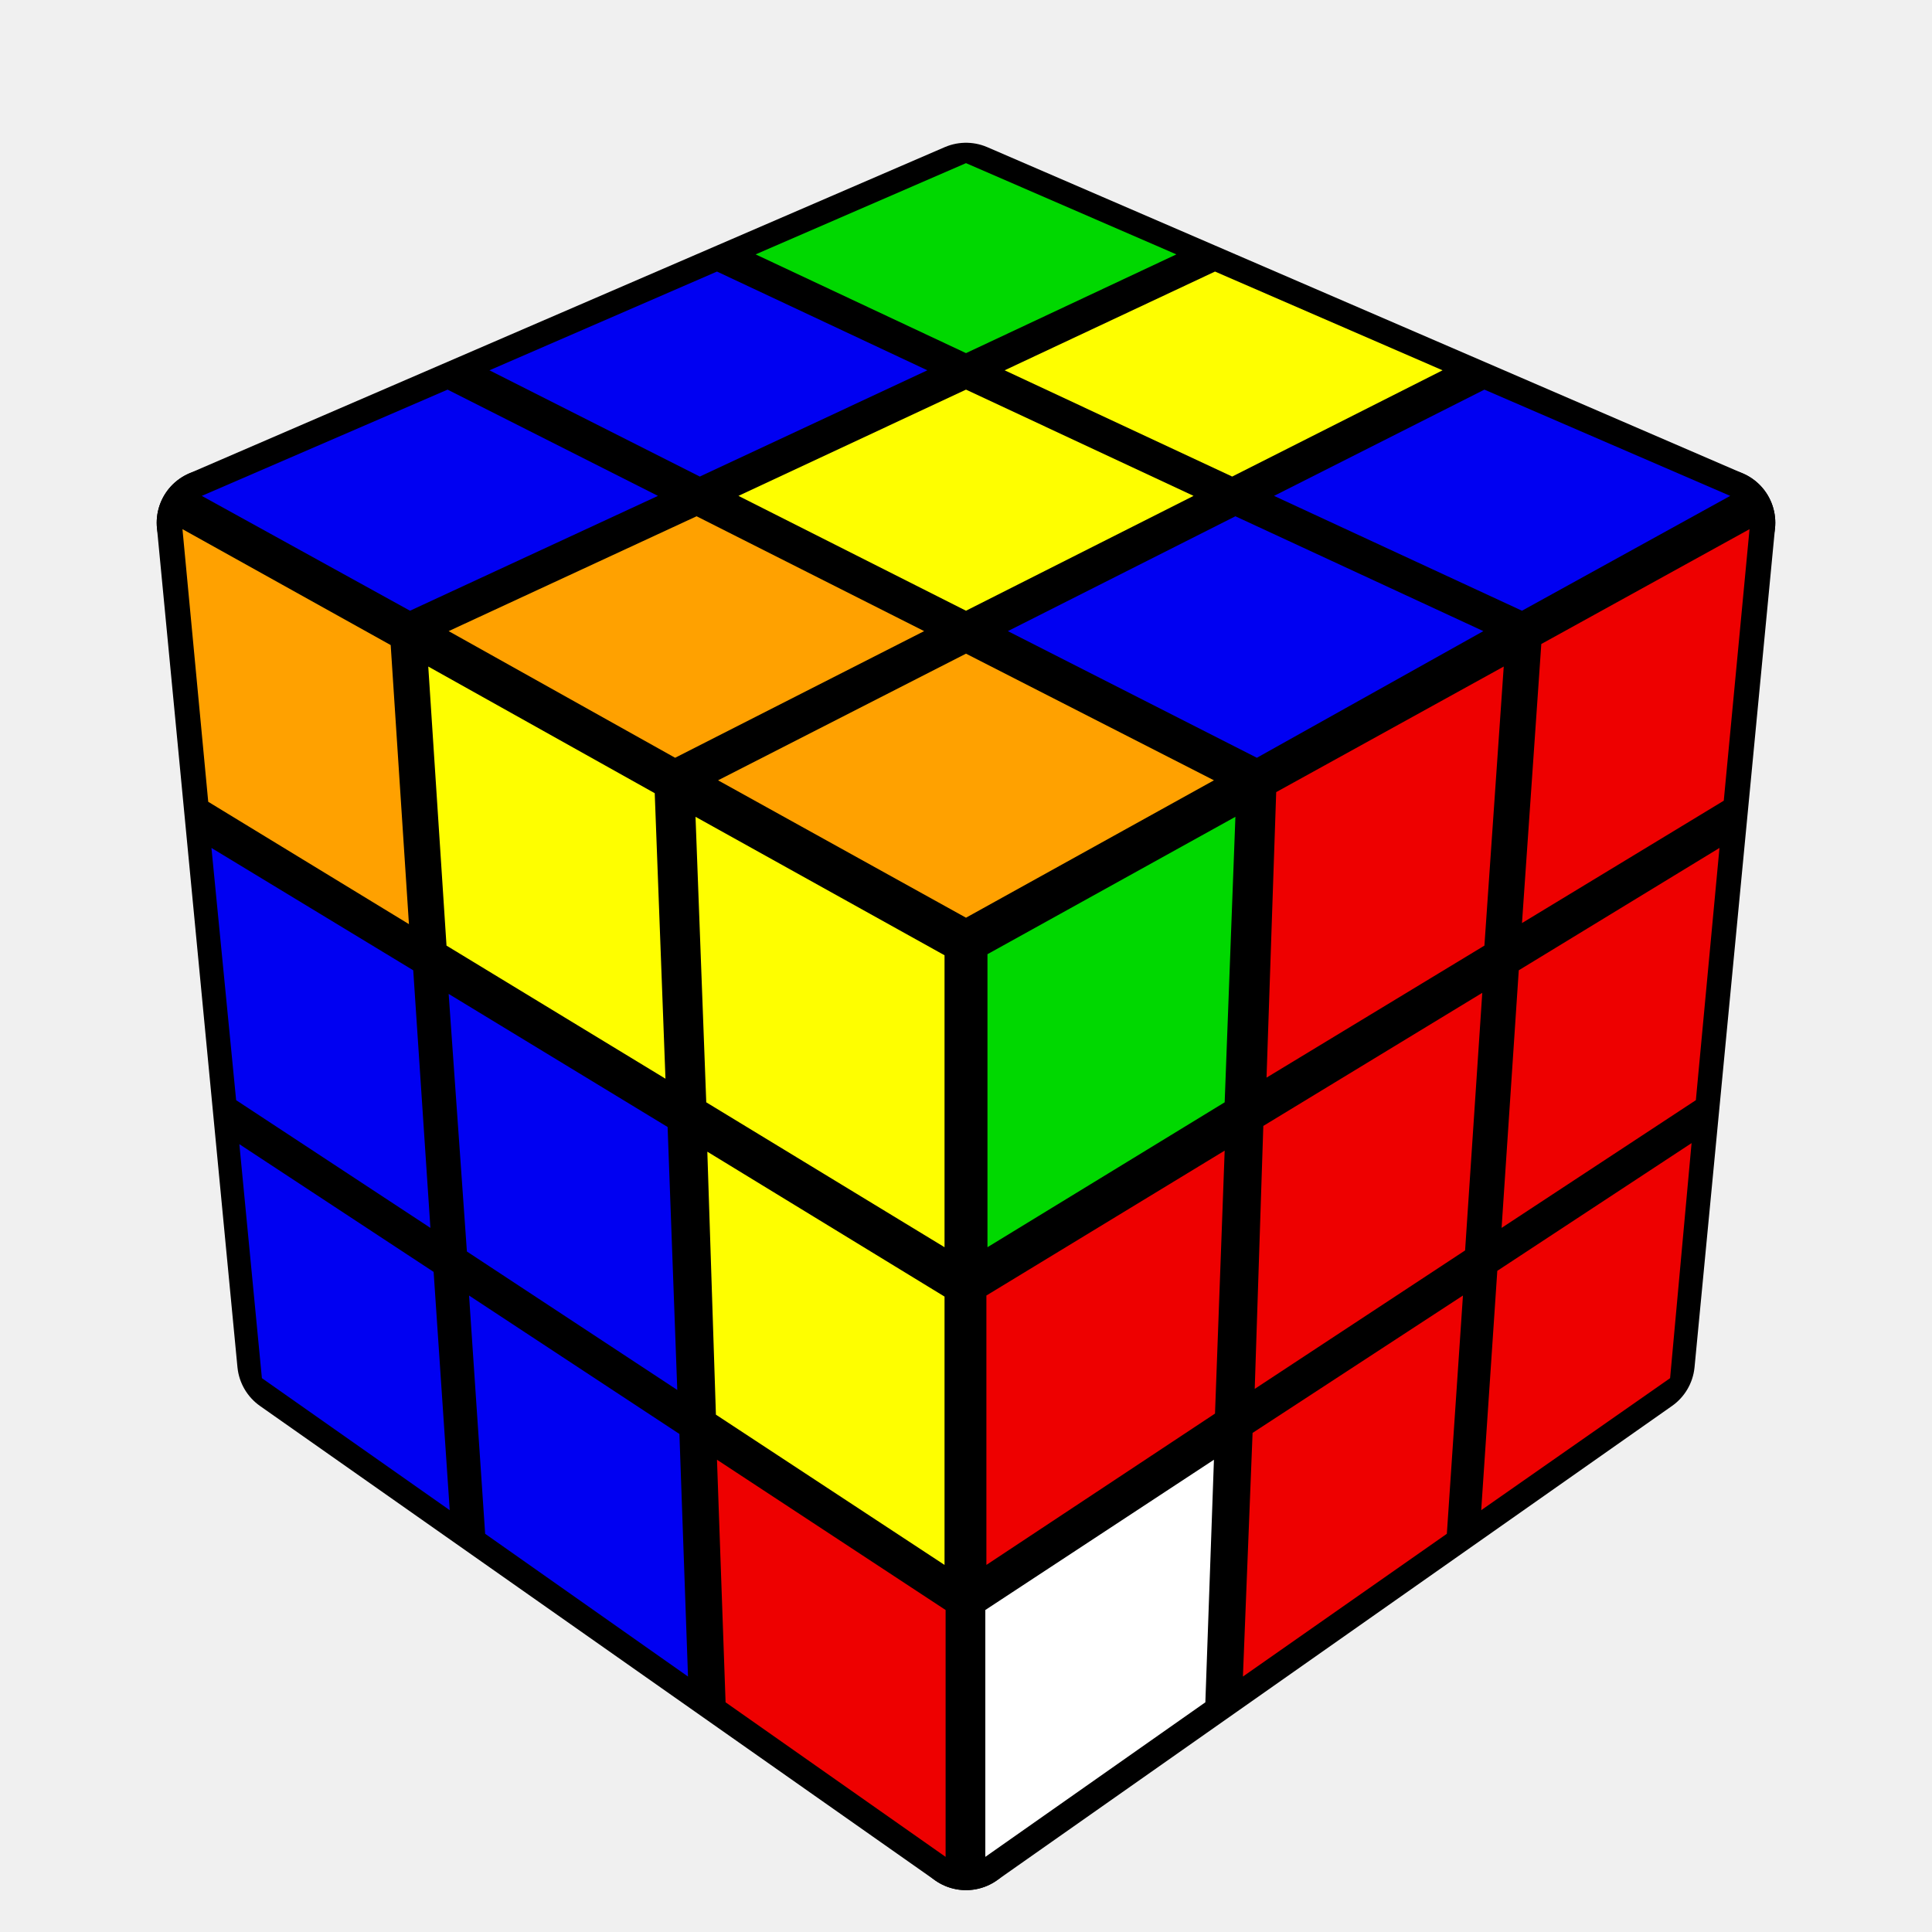
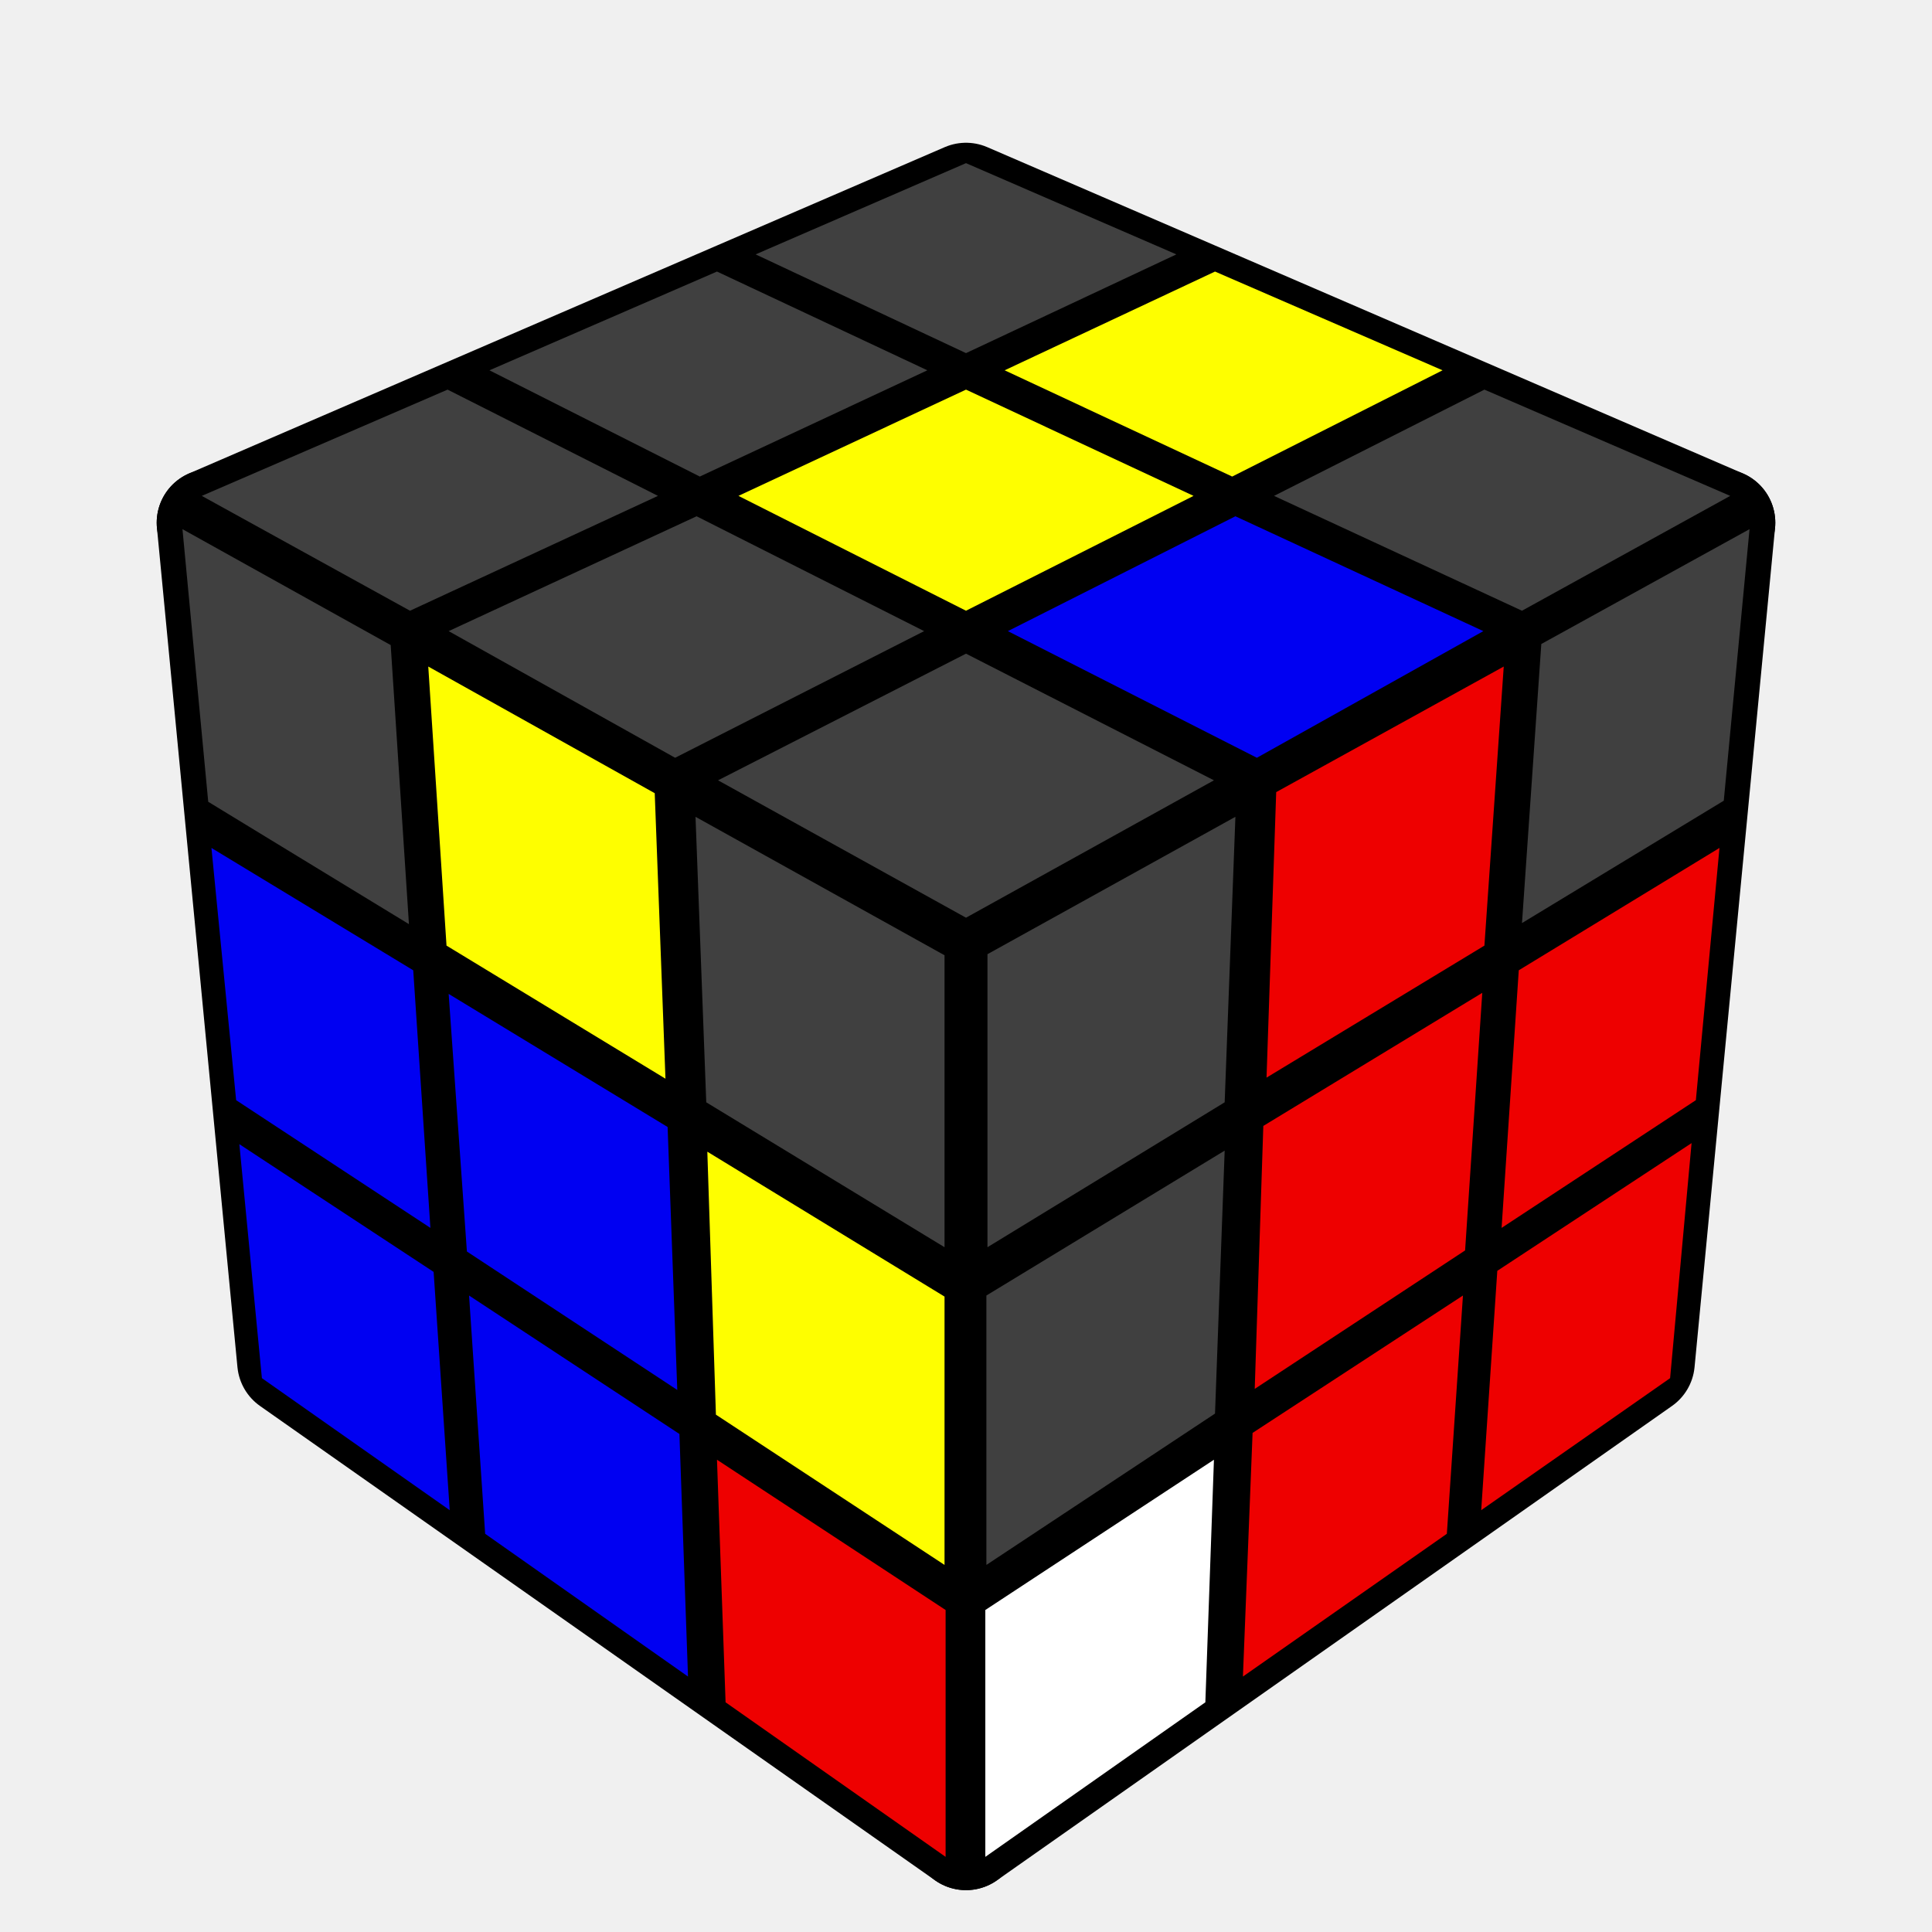
<svg xmlns="http://www.w3.org/2000/svg" version="1.1" width="220" height="220" viewBox="-0.9 -0.9 1.8 1.8">
  <g style="stroke-width:0.1;stroke-linejoin:round;opacity:1">
    <polygon fill="#000000" stroke="#000000" points="-4.9165444344952E-17,-0.717 0.704,-0.413 6.3108540577985E-17,-0.022 -0.704,-0.413" />
    <polygon fill="#000000" stroke="#000000" points="6.3108540577985E-17,-0.022 0.704,-0.413 0.629,0.369 5.5589468959362E-17,0.811" />
    <polygon fill="#000000" stroke="#000000" points="-0.704,-0.413 6.3108540577985E-17,-0.022 5.5589468959362E-17,0.811 -0.629,0.369" />
  </g>
  <g style="opacity:1;stroke-opacity:0.5;stroke-width:0;stroke-linejoin:round">
-     <polygon fill="#00D800" stroke="#000000" points="-4.9439549272153E-17,-0.748 0.196,-0.663 -1.6979580126642E-17,-0.571 -0.196,-0.663" />
+     <polygon fill="#404040" stroke="#000000" points="-4.9439549272153E-17,-0.748 0.196,-0.663 -1.6979580126642E-17,-0.571 -0.196,-0.663" />
    <polygon fill="#FEFE00" stroke="#000000" points="0.232,-0.647 0.444,-0.555 0.248,-0.456 0.036,-0.555" />
-     <polygon fill="#0000F2" stroke="#000000" points="0.483,-0.537 0.712,-0.438 0.518,-0.331 0.287,-0.438" />
-     <polygon fill="#0000F2" stroke="#000000" points="-0.232,-0.647 -0.036,-0.555 -0.248,-0.456 -0.444,-0.555" />
+     <polygon fill="#404040" stroke="#000000" points="0.483,-0.537 0.712,-0.438 0.518,-0.331 0.287,-0.438" />
+     <polygon fill="#404040" stroke="#000000" points="-0.232,-0.647 -0.036,-0.555 -0.248,-0.456 -0.444,-0.555" />
    <polygon fill="#FEFE00" stroke="#000000" points="-1.1906711768916E-17,-0.537 0.212,-0.438 1.3125827139793E-17,-0.331 -0.212,-0.438" />
    <polygon fill="#0000F2" stroke="#000000" points="0.251,-0.419 0.482,-0.312 0.271,-0.194 0.039,-0.312" />
-     <polygon fill="#0000F2" stroke="#000000" points="-0.483,-0.537 -0.287,-0.438 -0.518,-0.331 -0.712,-0.438" />
-     <polygon fill="#FFA100" stroke="#000000" points="-0.251,-0.419 -0.039,-0.312 -0.271,-0.194 -0.482,-0.312" />
-     <polygon fill="#FFA100" stroke="#000000" points="1.9219742927126E-17,-0.291 0.231,-0.173 6.3251582941518E-17,-0.045 -0.231,-0.173" />
-     <polygon fill="#00D800" stroke="#000000" points="0.02,-0.011 0.251,-0.139 0.241,0.127 0.02,0.262" />
+     <polygon fill="#404040" stroke="#000000" points="-0.483,-0.537 -0.287,-0.438 -0.518,-0.331 -0.712,-0.438" />
+     <polygon fill="#404040" stroke="#000000" points="-0.251,-0.419 -0.039,-0.312 -0.271,-0.194 -0.482,-0.312" />
+     <polygon fill="#404040" stroke="#000000" points="1.9219742927126E-17,-0.291 0.231,-0.173 6.3251582941518E-17,-0.045 -0.231,-0.173" />
+     <polygon fill="#404040" stroke="#000000" points="0.02,-0.011 0.251,-0.139 0.241,0.127 0.02,0.262" />
    <polygon fill="#EE0000" stroke="#000000" points="0.289,-0.162 0.501,-0.279 0.483,-0.019 0.28,0.104" />
-     <polygon fill="#EE0000" stroke="#000000" points="0.536,-0.3 0.73,-0.407 0.706,-0.154 0.518,-0.04" />
-     <polygon fill="#EE0000" stroke="#000000" points="0.019,0.307 0.241,0.172 0.232,0.417 0.019,0.558" />
+     <polygon fill="#404040" stroke="#000000" points="0.536,-0.3 0.73,-0.407 0.706,-0.154 0.518,-0.04" />
+     <polygon fill="#404040" stroke="#000000" points="0.019,0.307 0.241,0.172 0.232,0.417 0.019,0.558" />
    <polygon fill="#EE0000" stroke="#000000" points="0.277,0.149 0.481,0.025 0.465,0.265 0.269,0.394" />
    <polygon fill="#EE0000" stroke="#000000" points="0.515,0.004 0.702,-0.11 0.68,0.125 0.499,0.244" />
    <polygon fill="#FFFFFF" stroke="#000000" points="0.018,0.6 0.231,0.46 0.223,0.686 0.018,0.83" />
    <polygon fill="#EE0000" stroke="#000000" points="0.267,0.435 0.463,0.307 0.448,0.529 0.258,0.662" />
    <polygon fill="#EE0000" stroke="#000000" points="0.495,0.284 0.676,0.165 0.656,0.384 0.48,0.507" />
-     <polygon fill="#FFA100" stroke="#000000" points="-0.73,-0.407 -0.536,-0.299 -0.519,-0.039 -0.706,-0.153" />
+     <polygon fill="#404040" stroke="#000000" points="-0.73,-0.407 -0.536,-0.299 -0.519,-0.039 -0.706,-0.153" />
    <polygon fill="#FEFE00" stroke="#000000" points="-0.501,-0.279 -0.29,-0.161 -0.28,0.105 -0.484,-0.019" />
-     <polygon fill="#FEFE00" stroke="#000000" points="-0.252,-0.139 -0.02,-0.01 -0.02,0.262 -0.242,0.127" />
+     <polygon fill="#404040" stroke="#000000" points="-0.252,-0.139 -0.02,-0.01 -0.02,0.262 -0.242,0.127" />
    <polygon fill="#0000F2" stroke="#000000" points="-0.703,-0.11 -0.515,0.004 -0.499,0.244 -0.68,0.125" />
    <polygon fill="#0000F2" stroke="#000000" points="-0.482,0.026 -0.278,0.15 -0.269,0.395 -0.465,0.266" />
    <polygon fill="#FEFE00" stroke="#000000" points="-0.241,0.173 -0.02,0.308 -0.02,0.558 -0.233,0.418" />
    <polygon fill="#0000F2" stroke="#000000" points="-0.677,0.166 -0.496,0.285 -0.481,0.507 -0.656,0.384" />
    <polygon fill="#0000F2" stroke="#000000" points="-0.463,0.307 -0.267,0.436 -0.259,0.662 -0.448,0.529" />
    <polygon fill="#EE0000" stroke="#000000" points="-0.232,0.46 -0.019,0.6 -0.019,0.83 -0.224,0.686" />
  </g>
</svg>
